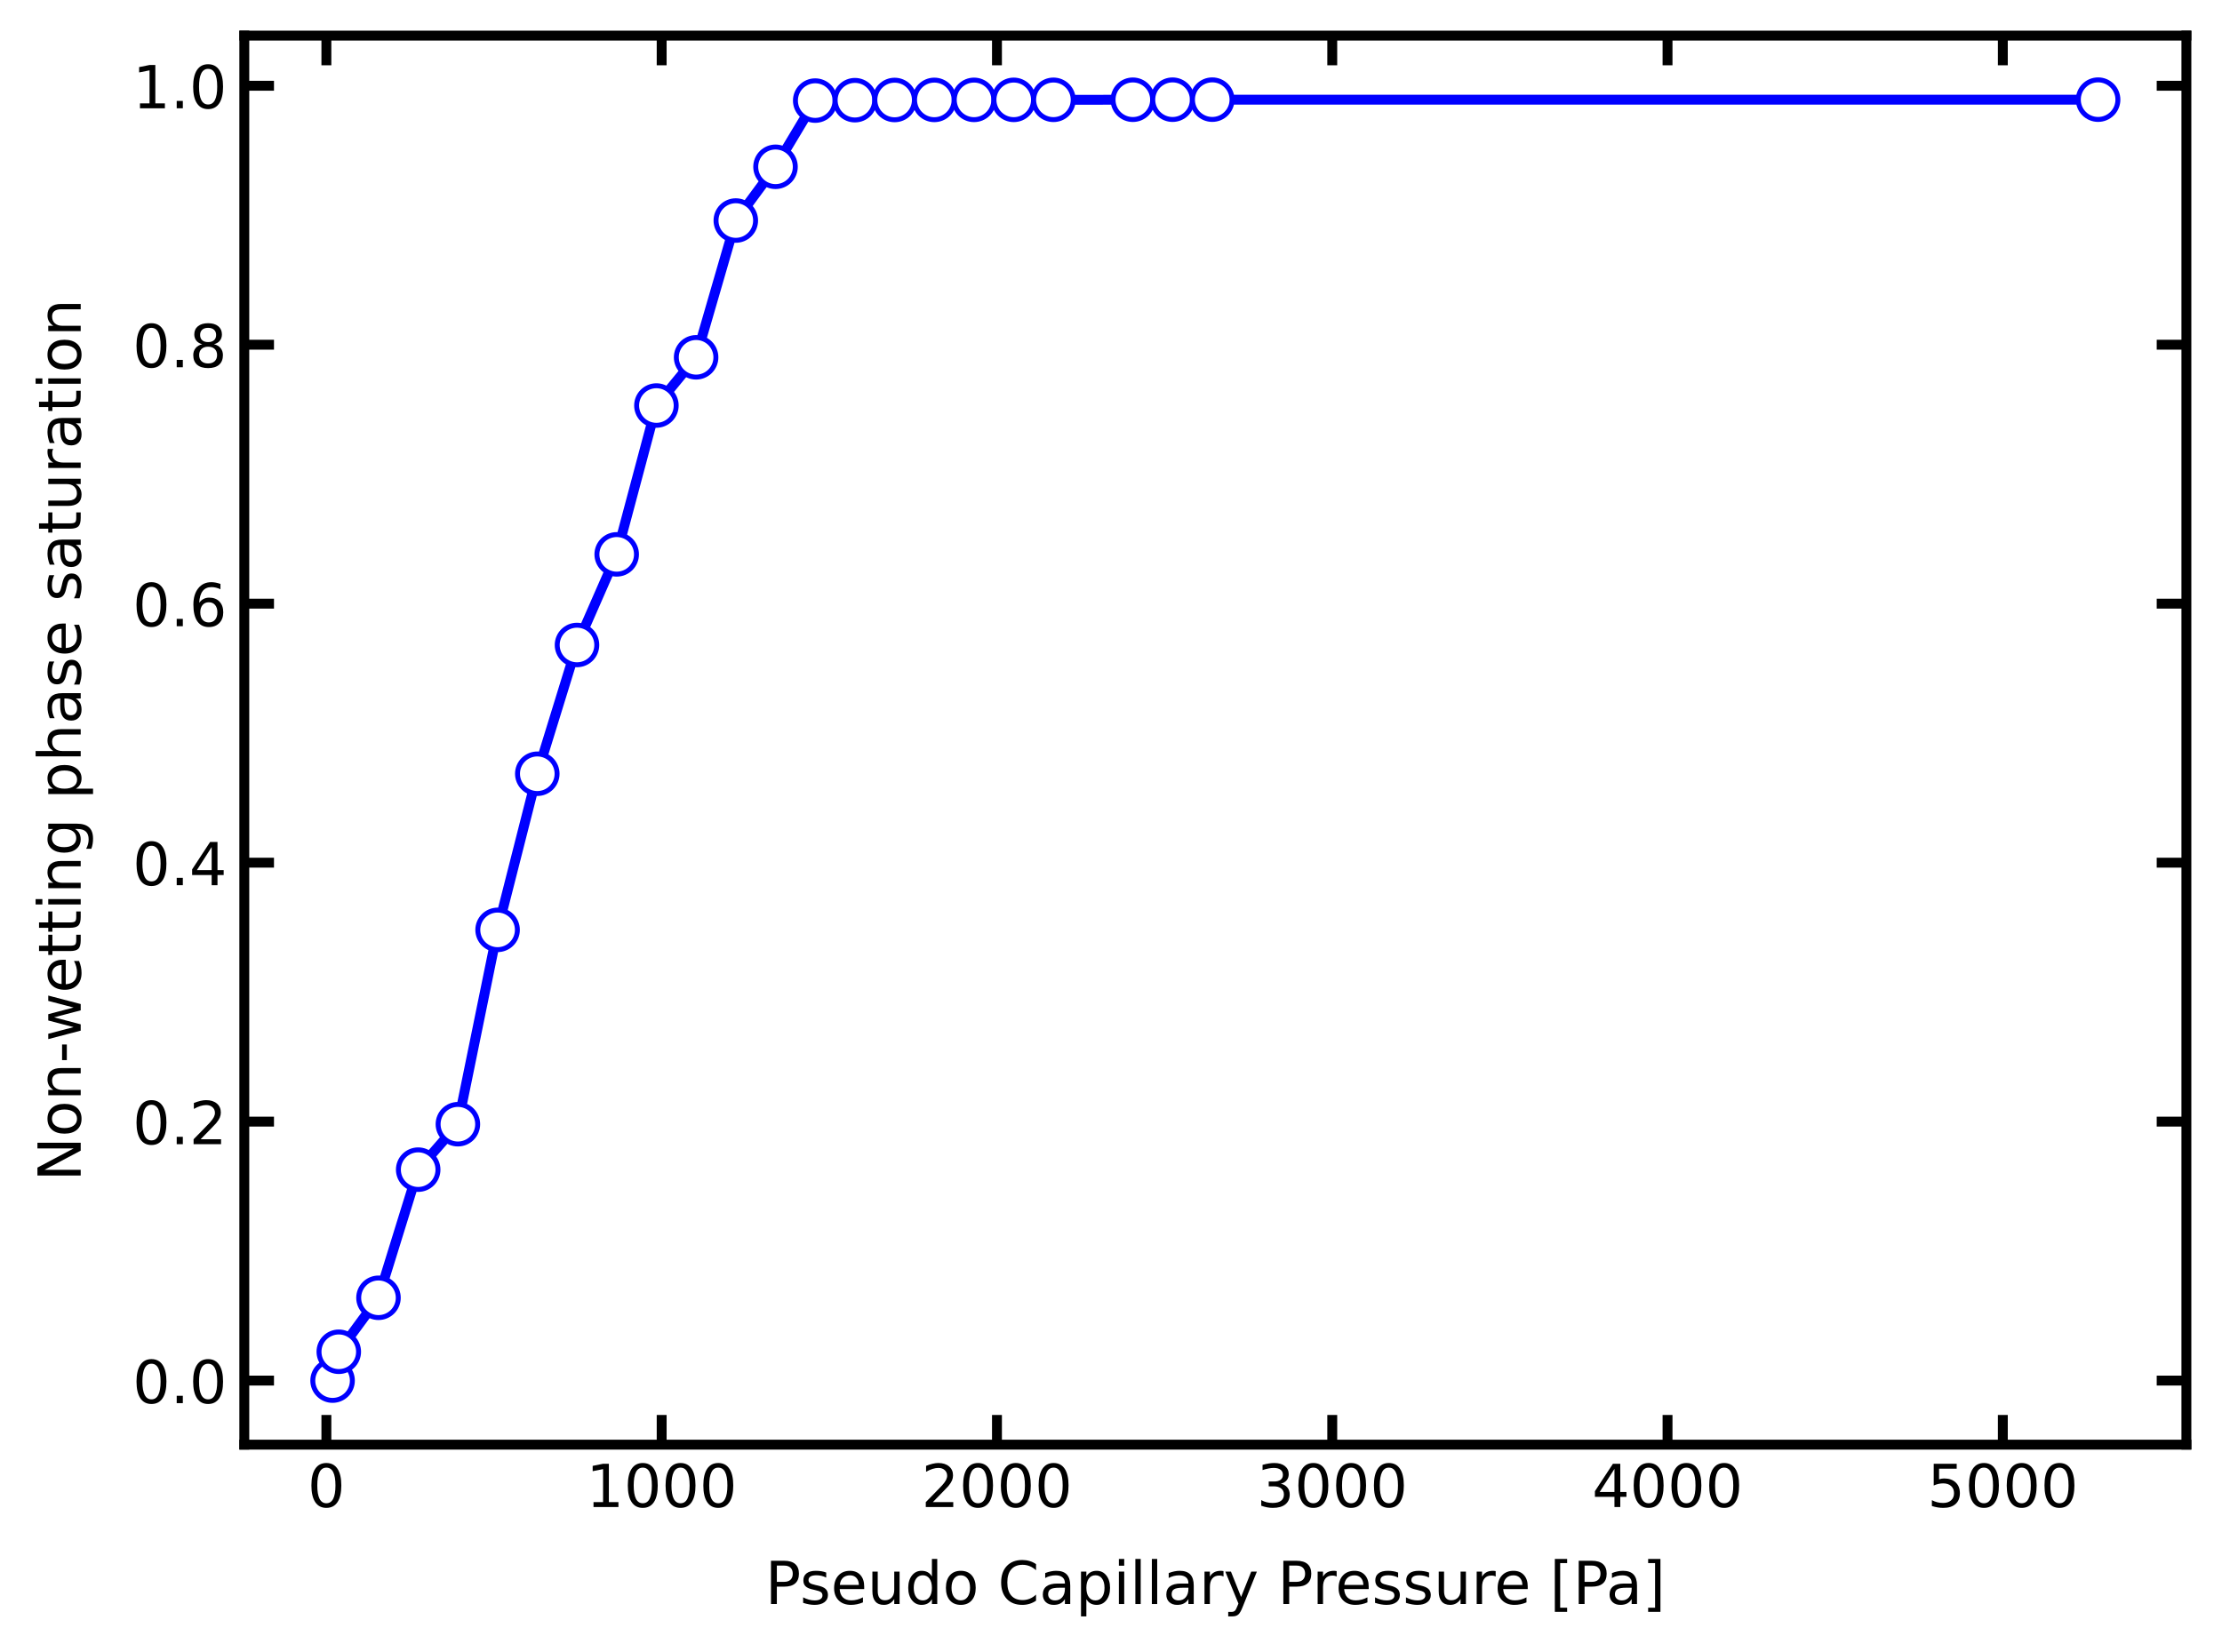
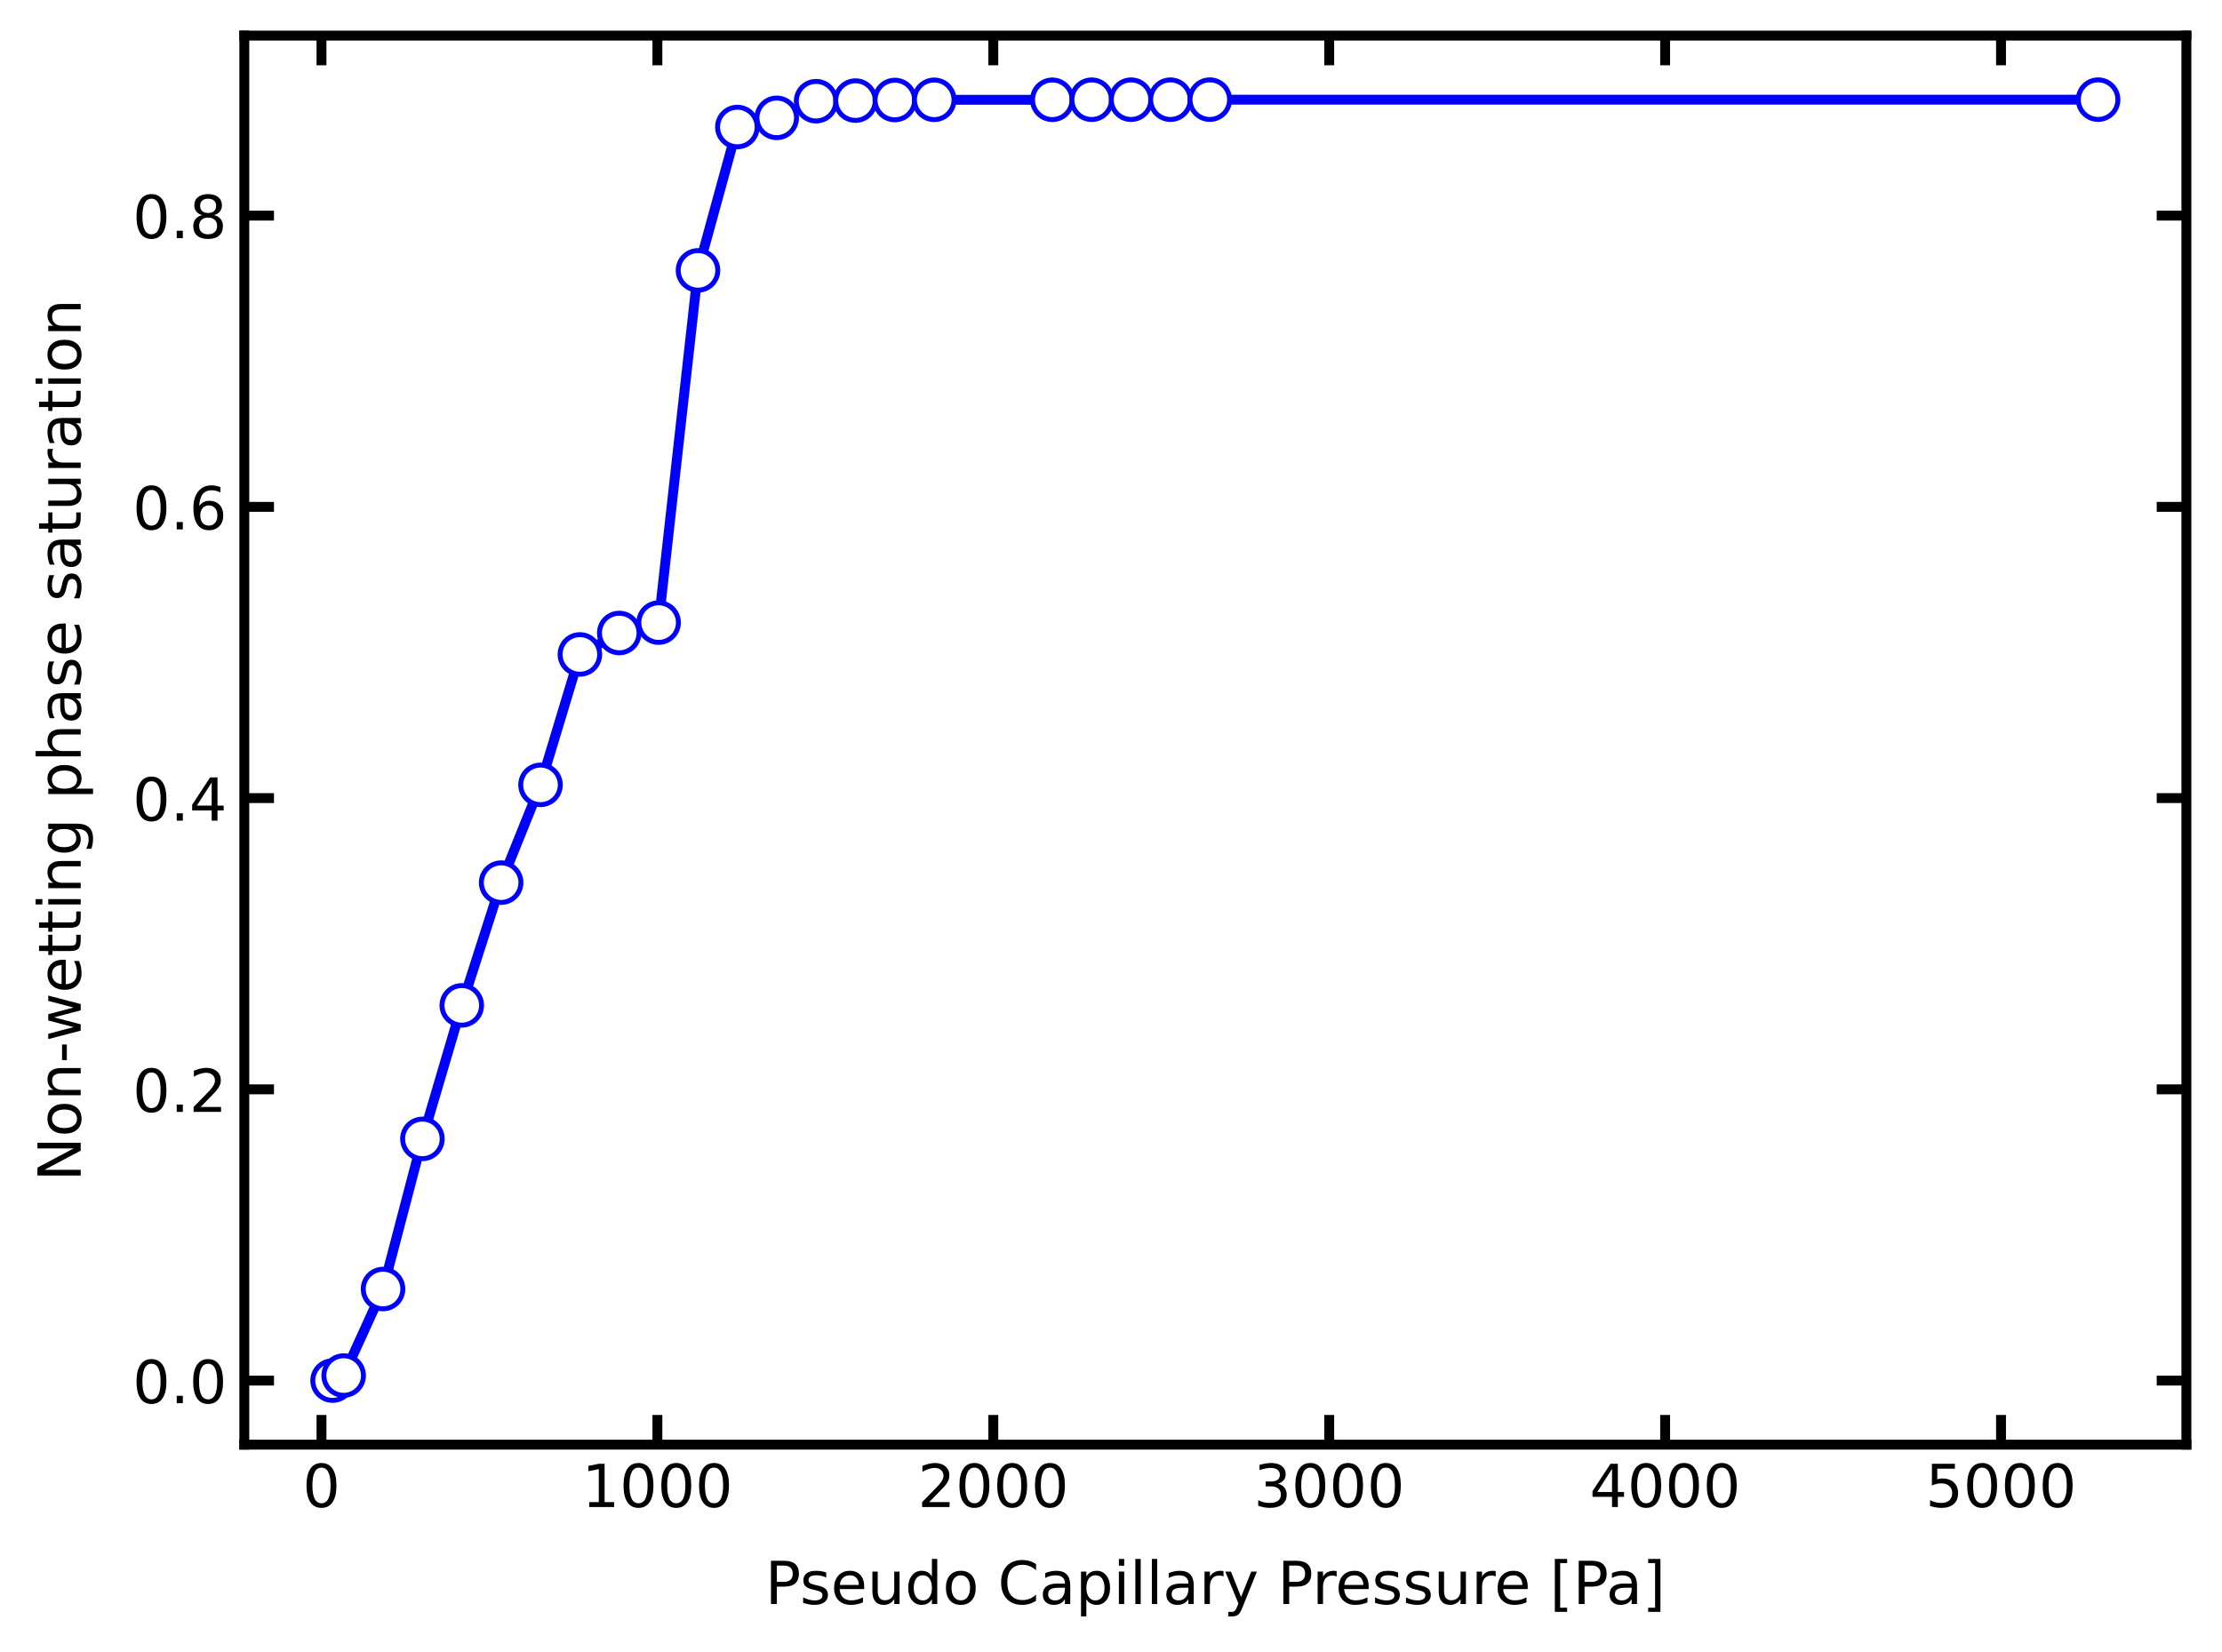
<svg xmlns="http://www.w3.org/2000/svg" xmlns:xlink="http://www.w3.org/1999/xlink" width="449.28pt" height="334.08pt" viewBox="0 0 449.28 334.08" version="1.1">
  <defs>
    <style type="text/css">*{stroke-linejoin: round; stroke-linecap: butt}</style>
  </defs>
  <g id="figure_1">
    <g id="patch_1">
      <path d="M 0 334.08  L 449.28 334.08  L 449.28 0  L 0 0  z " style="fill: #ffffff" />
    </g>
    <g id="axes_1">
      <g id="patch_2">
        <path d="M 49.398 292.152  L 442.08 292.152  L 442.08 7.2  L 49.398 7.2  z " style="fill: #ffffff" />
      </g>
      <g id="matplotlib.axis_1">
        <g id="xtick_1">
          <g id="line2d_1">
            <defs>
-               <path id="m50bcbedaaa" d="M 0 0  L 0 -6  " style="stroke: #000000; stroke-width: 2" />
-             </defs>
-             <g>
-               <use xlink:href="#m50bcbedaaa" x="65.993" y="292.152" style="fill: #ffffff; stroke: #000000; stroke-width: 2" />
+               <path id="me1d8cc06d6" d="M 0 0  L 0 -6  " style="stroke: #000000; stroke-width: 2" />
+             </defs>
+             <g>
+               <use xlink:href="#me1d8cc06d6" x="65.004" y="292.152" style="fill: #ffffff; stroke: #000000; stroke-width: 2" />
            </g>
          </g>
          <g id="line2d_2">
            <defs>
-               <path id="mc975754a8a" d="M 0 0  L 0 6  " style="stroke: #000000; stroke-width: 2" />
-             </defs>
-             <g>
-               <use xlink:href="#mc975754a8a" x="65.993" y="7.2" style="fill: #ffffff; stroke: #000000; stroke-width: 2" />
+               <path id="ma8206bde58" d="M 0 0  L 0 6  " style="stroke: #000000; stroke-width: 2" />
+             </defs>
+             <g>
+               <use xlink:href="#ma8206bde58" x="65.004" y="7.2" style="fill: #ffffff; stroke: #000000; stroke-width: 2" />
            </g>
          </g>
          <g id="text_1">
-             <g transform="translate(62.17534 304.7706)scale(0.12 -0.12)">
+             <g transform="translate(61.18647 304.7706)scale(0.12 -0.12)">
              <defs>
                <path id="DejaVuSans-30" d="M 2034 4250  Q 1547 4250 1301 3770  Q 1056 3291 1056 2328  Q 1056 1369 1301 889  Q 1547 409 2034 409  Q 2525 409 2770 889  Q 3016 1369 3016 2328  Q 3016 3291 2770 3770  Q 2525 4250 2034 4250  z M 2034 4750  Q 2819 4750 3233 4129  Q 3647 3509 3647 2328  Q 3647 1150 3233 529  Q 2819 -91 2034 -91  Q 1250 -91 836 529  Q 422 1150 422 2328  Q 422 3509 836 4129  Q 1250 4750 2034 4750  z " transform="scale(0.015625)" />
              </defs>
              <use xlink:href="#DejaVuSans-30" />
            </g>
          </g>
        </g>
        <g id="xtick_2">
          <g id="line2d_3">
            <g>
-               <use xlink:href="#m50bcbedaaa" x="133.787" y="292.152" style="fill: #ffffff; stroke: #000000; stroke-width: 2" />
+               <use xlink:href="#me1d8cc06d6" x="132.923" y="292.152" style="fill: #ffffff; stroke: #000000; stroke-width: 2" />
            </g>
          </g>
          <g id="line2d_4">
            <g>
-               <use xlink:href="#mc975754a8a" x="133.787" y="7.2" style="fill: #ffffff; stroke: #000000; stroke-width: 2" />
+               <use xlink:href="#ma8206bde58" x="132.923" y="7.2" style="fill: #ffffff; stroke: #000000; stroke-width: 2" />
            </g>
          </g>
          <g id="text_2">
-             <g transform="translate(118.5172 304.7706)scale(0.12 -0.12)">
+             <g transform="translate(117.6532 304.7706)scale(0.12 -0.12)">
              <defs>
                <path id="DejaVuSans-31" d="M 794 531  L 1825 531  L 1825 4091  L 703 3866  L 703 4441  L 1819 4666  L 2450 4666  L 2450 531  L 3481 531  L 3481 0  L 794 0  L 794 531  z " transform="scale(0.015625)" />
              </defs>
              <use xlink:href="#DejaVuSans-31" />
              <use xlink:href="#DejaVuSans-30" x="63.623" />
              <use xlink:href="#DejaVuSans-30" x="127.246" />
              <use xlink:href="#DejaVuSans-30" x="190.869" />
            </g>
          </g>
        </g>
        <g id="xtick_3">
          <g id="line2d_5">
            <g>
-               <use xlink:href="#m50bcbedaaa" x="201.582" y="292.152" style="fill: #ffffff; stroke: #000000; stroke-width: 2" />
+               <use xlink:href="#me1d8cc06d6" x="200.843" y="292.152" style="fill: #ffffff; stroke: #000000; stroke-width: 2" />
            </g>
          </g>
          <g id="line2d_6">
            <g>
-               <use xlink:href="#mc975754a8a" x="201.582" y="7.2" style="fill: #ffffff; stroke: #000000; stroke-width: 2" />
+               <use xlink:href="#ma8206bde58" x="200.843" y="7.2" style="fill: #ffffff; stroke: #000000; stroke-width: 2" />
            </g>
          </g>
          <g id="text_3">
-             <g transform="translate(186.3116 304.7706)scale(0.12 -0.12)">
+             <g transform="translate(185.5725 304.7706)scale(0.12 -0.12)">
              <defs>
                <path id="DejaVuSans-32" d="M 1228 531  L 3431 531  L 3431 0  L 469 0  L 469 531  Q 828 903 1448 1529  Q 2069 2156 2228 2338  Q 2531 2678 2651 2914  Q 2772 3150 2772 3378  Q 2772 3750 2511 3984  Q 2250 4219 1831 4219  Q 1534 4219 1204 4116  Q 875 4013 500 3803  L 500 4441  Q 881 4594 1212 4672  Q 1544 4750 1819 4750  Q 2544 4750 2975 4387  Q 3406 4025 3406 3419  Q 3406 3131 3298 2873  Q 3191 2616 2906 2266  Q 2828 2175 2409 1742  Q 1991 1309 1228 531  z " transform="scale(0.015625)" />
              </defs>
              <use xlink:href="#DejaVuSans-32" />
              <use xlink:href="#DejaVuSans-30" x="63.623" />
              <use xlink:href="#DejaVuSans-30" x="127.246" />
              <use xlink:href="#DejaVuSans-30" x="190.869" />
            </g>
          </g>
        </g>
        <g id="xtick_4">
          <g id="line2d_7">
            <g>
-               <use xlink:href="#m50bcbedaaa" x="269.376" y="292.152" style="fill: #ffffff; stroke: #000000; stroke-width: 2" />
+               <use xlink:href="#me1d8cc06d6" x="268.762" y="292.152" style="fill: #ffffff; stroke: #000000; stroke-width: 2" />
            </g>
          </g>
          <g id="line2d_8">
            <g>
-               <use xlink:href="#mc975754a8a" x="269.376" y="7.2" style="fill: #ffffff; stroke: #000000; stroke-width: 2" />
+               <use xlink:href="#ma8206bde58" x="268.762" y="7.2" style="fill: #ffffff; stroke: #000000; stroke-width: 2" />
            </g>
          </g>
          <g id="text_4">
-             <g transform="translate(254.1059 304.7706)scale(0.12 -0.12)">
+             <g transform="translate(253.4918 304.7706)scale(0.12 -0.12)">
              <defs>
                <path id="DejaVuSans-33" d="M 2597 2516  Q 3050 2419 3304 2112  Q 3559 1806 3559 1356  Q 3559 666 3084 287  Q 2609 -91 1734 -91  Q 1441 -91 1130 -33  Q 819 25 488 141  L 488 750  Q 750 597 1062 519  Q 1375 441 1716 441  Q 2309 441 2620 675  Q 2931 909 2931 1356  Q 2931 1769 2642 2001  Q 2353 2234 1838 2234  L 1294 2234  L 1294 2753  L 1863 2753  Q 2328 2753 2575 2939  Q 2822 3125 2822 3475  Q 2822 3834 2567 4026  Q 2313 4219 1838 4219  Q 1578 4219 1281 4162  Q 984 4106 628 3988  L 628 4550  Q 988 4650 1302 4700  Q 1616 4750 1894 4750  Q 2613 4750 3031 4423  Q 3450 4097 3450 3541  Q 3450 3153 3228 2886  Q 3006 2619 2597 2516  z " transform="scale(0.015625)" />
              </defs>
              <use xlink:href="#DejaVuSans-33" />
              <use xlink:href="#DejaVuSans-30" x="63.623" />
              <use xlink:href="#DejaVuSans-30" x="127.246" />
              <use xlink:href="#DejaVuSans-30" x="190.869" />
            </g>
          </g>
        </g>
        <g id="xtick_5">
          <g id="line2d_9">
            <g>
-               <use xlink:href="#m50bcbedaaa" x="337.17" y="292.152" style="fill: #ffffff; stroke: #000000; stroke-width: 2" />
+               <use xlink:href="#me1d8cc06d6" x="336.681" y="292.152" style="fill: #ffffff; stroke: #000000; stroke-width: 2" />
            </g>
          </g>
          <g id="line2d_10">
            <g>
-               <use xlink:href="#mc975754a8a" x="337.17" y="7.2" style="fill: #ffffff; stroke: #000000; stroke-width: 2" />
+               <use xlink:href="#ma8206bde58" x="336.681" y="7.2" style="fill: #ffffff; stroke: #000000; stroke-width: 2" />
            </g>
          </g>
          <g id="text_5">
-             <g transform="translate(321.9003 304.7706)scale(0.12 -0.12)">
+             <g transform="translate(321.411 304.7706)scale(0.12 -0.12)">
              <defs>
                <path id="DejaVuSans-34" d="M 2419 4116  L 825 1625  L 2419 1625  L 2419 4116  z M 2253 4666  L 3047 4666  L 3047 1625  L 3713 1625  L 3713 1100  L 3047 1100  L 3047 0  L 2419 0  L 2419 1100  L 313 1100  L 313 1709  L 2253 4666  z " transform="scale(0.015625)" />
              </defs>
              <use xlink:href="#DejaVuSans-34" />
              <use xlink:href="#DejaVuSans-30" x="63.623" />
              <use xlink:href="#DejaVuSans-30" x="127.246" />
              <use xlink:href="#DejaVuSans-30" x="190.869" />
            </g>
          </g>
        </g>
        <g id="xtick_6">
          <g id="line2d_11">
            <g>
-               <use xlink:href="#m50bcbedaaa" x="404.965" y="292.152" style="fill: #ffffff; stroke: #000000; stroke-width: 2" />
+               <use xlink:href="#me1d8cc06d6" x="404.6" y="292.152" style="fill: #ffffff; stroke: #000000; stroke-width: 2" />
            </g>
          </g>
          <g id="line2d_12">
            <g>
-               <use xlink:href="#mc975754a8a" x="404.965" y="7.2" style="fill: #ffffff; stroke: #000000; stroke-width: 2" />
+               <use xlink:href="#ma8206bde58" x="404.6" y="7.2" style="fill: #ffffff; stroke: #000000; stroke-width: 2" />
            </g>
          </g>
          <g id="text_6">
-             <g transform="translate(389.6947 304.7706)scale(0.12 -0.12)">
+             <g transform="translate(389.3303 304.7706)scale(0.12 -0.12)">
              <defs>
                <path id="DejaVuSans-35" d="M 691 4666  L 3169 4666  L 3169 4134  L 1269 4134  L 1269 2991  Q 1406 3038 1543 3061  Q 1681 3084 1819 3084  Q 2600 3084 3056 2656  Q 3513 2228 3513 1497  Q 3513 744 3044 326  Q 2575 -91 1722 -91  Q 1428 -91 1123 -41  Q 819 9 494 109  L 494 744  Q 775 591 1075 516  Q 1375 441 1709 441  Q 2250 441 2565 725  Q 2881 1009 2881 1497  Q 2881 1984 2565 2268  Q 2250 2553 1709 2553  Q 1456 2553 1204 2497  Q 953 2441 691 2322  L 691 4666  z " transform="scale(0.015625)" />
              </defs>
              <use xlink:href="#DejaVuSans-35" />
              <use xlink:href="#DejaVuSans-30" x="63.623" />
              <use xlink:href="#DejaVuSans-30" x="127.246" />
              <use xlink:href="#DejaVuSans-30" x="190.869" />
            </g>
          </g>
        </g>
        <g id="text_7">
          <g transform="translate(154.7141 324.3844)scale(0.12 -0.12)">
            <defs>
              <path id="DejaVuSans-50" d="M 1259 4147  L 1259 2394  L 2053 2394  Q 2494 2394 2734 2622  Q 2975 2850 2975 3272  Q 2975 3691 2734 3919  Q 2494 4147 2053 4147  L 1259 4147  z M 628 4666  L 2053 4666  Q 2838 4666 3239 4311  Q 3641 3956 3641 3272  Q 3641 2581 3239 2228  Q 2838 1875 2053 1875  L 1259 1875  L 1259 0  L 628 0  L 628 4666  z " transform="scale(0.015625)" />
              <path id="DejaVuSans-73" d="M 2834 3397  L 2834 2853  Q 2591 2978 2328 3040  Q 2066 3103 1784 3103  Q 1356 3103 1142 2972  Q 928 2841 928 2578  Q 928 2378 1081 2264  Q 1234 2150 1697 2047  L 1894 2003  Q 2506 1872 2764 1633  Q 3022 1394 3022 966  Q 3022 478 2636 193  Q 2250 -91 1575 -91  Q 1294 -91 989 -36  Q 684 19 347 128  L 347 722  Q 666 556 975 473  Q 1284 391 1588 391  Q 1994 391 2212 530  Q 2431 669 2431 922  Q 2431 1156 2273 1281  Q 2116 1406 1581 1522  L 1381 1569  Q 847 1681 609 1914  Q 372 2147 372 2553  Q 372 3047 722 3315  Q 1072 3584 1716 3584  Q 2034 3584 2315 3537  Q 2597 3491 2834 3397  z " transform="scale(0.015625)" />
              <path id="DejaVuSans-65" d="M 3597 1894  L 3597 1613  L 953 1613  Q 991 1019 1311 708  Q 1631 397 2203 397  Q 2534 397 2845 478  Q 3156 559 3463 722  L 3463 178  Q 3153 47 2828 -22  Q 2503 -91 2169 -91  Q 1331 -91 842 396  Q 353 884 353 1716  Q 353 2575 817 3079  Q 1281 3584 2069 3584  Q 2775 3584 3186 3129  Q 3597 2675 3597 1894  z M 3022 2063  Q 3016 2534 2758 2815  Q 2500 3097 2075 3097  Q 1594 3097 1305 2825  Q 1016 2553 972 2059  L 3022 2063  z " transform="scale(0.015625)" />
              <path id="DejaVuSans-75" d="M 544 1381  L 544 3500  L 1119 3500  L 1119 1403  Q 1119 906 1312 657  Q 1506 409 1894 409  Q 2359 409 2629 706  Q 2900 1003 2900 1516  L 2900 3500  L 3475 3500  L 3475 0  L 2900 0  L 2900 538  Q 2691 219 2414 64  Q 2138 -91 1772 -91  Q 1169 -91 856 284  Q 544 659 544 1381  z M 1991 3584  L 1991 3584  z " transform="scale(0.015625)" />
              <path id="DejaVuSans-64" d="M 2906 2969  L 2906 4863  L 3481 4863  L 3481 0  L 2906 0  L 2906 525  Q 2725 213 2448 61  Q 2172 -91 1784 -91  Q 1150 -91 751 415  Q 353 922 353 1747  Q 353 2572 751 3078  Q 1150 3584 1784 3584  Q 2172 3584 2448 3432  Q 2725 3281 2906 2969  z M 947 1747  Q 947 1113 1208 752  Q 1469 391 1925 391  Q 2381 391 2643 752  Q 2906 1113 2906 1747  Q 2906 2381 2643 2742  Q 2381 3103 1925 3103  Q 1469 3103 1208 2742  Q 947 2381 947 1747  z " transform="scale(0.015625)" />
              <path id="DejaVuSans-6f" d="M 1959 3097  Q 1497 3097 1228 2736  Q 959 2375 959 1747  Q 959 1119 1226 758  Q 1494 397 1959 397  Q 2419 397 2687 759  Q 2956 1122 2956 1747  Q 2956 2369 2687 2733  Q 2419 3097 1959 3097  z M 1959 3584  Q 2709 3584 3137 3096  Q 3566 2609 3566 1747  Q 3566 888 3137 398  Q 2709 -91 1959 -91  Q 1206 -91 779 398  Q 353 888 353 1747  Q 353 2609 779 3096  Q 1206 3584 1959 3584  z " transform="scale(0.015625)" />
              <path id="DejaVuSans-20" transform="scale(0.015625)" />
              <path id="DejaVuSans-43" d="M 4122 4306  L 4122 3641  Q 3803 3938 3442 4084  Q 3081 4231 2675 4231  Q 1875 4231 1450 3742  Q 1025 3253 1025 2328  Q 1025 1406 1450 917  Q 1875 428 2675 428  Q 3081 428 3442 575  Q 3803 722 4122 1019  L 4122 359  Q 3791 134 3420 21  Q 3050 -91 2638 -91  Q 1578 -91 968 557  Q 359 1206 359 2328  Q 359 3453 968 4101  Q 1578 4750 2638 4750  Q 3056 4750 3426 4639  Q 3797 4528 4122 4306  z " transform="scale(0.015625)" />
              <path id="DejaVuSans-61" d="M 2194 1759  Q 1497 1759 1228 1600  Q 959 1441 959 1056  Q 959 750 1161 570  Q 1363 391 1709 391  Q 2188 391 2477 730  Q 2766 1069 2766 1631  L 2766 1759  L 2194 1759  z M 3341 1997  L 3341 0  L 2766 0  L 2766 531  Q 2569 213 2275 61  Q 1981 -91 1556 -91  Q 1019 -91 701 211  Q 384 513 384 1019  Q 384 1609 779 1909  Q 1175 2209 1959 2209  L 2766 2209  L 2766 2266  Q 2766 2663 2505 2880  Q 2244 3097 1772 3097  Q 1472 3097 1187 3025  Q 903 2953 641 2809  L 641 3341  Q 956 3463 1253 3523  Q 1550 3584 1831 3584  Q 2591 3584 2966 3190  Q 3341 2797 3341 1997  z " transform="scale(0.015625)" />
              <path id="DejaVuSans-70" d="M 1159 525  L 1159 -1331  L 581 -1331  L 581 3500  L 1159 3500  L 1159 2969  Q 1341 3281 1617 3432  Q 1894 3584 2278 3584  Q 2916 3584 3314 3078  Q 3713 2572 3713 1747  Q 3713 922 3314 415  Q 2916 -91 2278 -91  Q 1894 -91 1617 61  Q 1341 213 1159 525  z M 3116 1747  Q 3116 2381 2855 2742  Q 2594 3103 2138 3103  Q 1681 3103 1420 2742  Q 1159 2381 1159 1747  Q 1159 1113 1420 752  Q 1681 391 2138 391  Q 2594 391 2855 752  Q 3116 1113 3116 1747  z " transform="scale(0.015625)" />
              <path id="DejaVuSans-69" d="M 603 3500  L 1178 3500  L 1178 0  L 603 0  L 603 3500  z M 603 4863  L 1178 4863  L 1178 4134  L 603 4134  L 603 4863  z " transform="scale(0.015625)" />
              <path id="DejaVuSans-6c" d="M 603 4863  L 1178 4863  L 1178 0  L 603 0  L 603 4863  z " transform="scale(0.015625)" />
              <path id="DejaVuSans-72" d="M 2631 2963  Q 2534 3019 2420 3045  Q 2306 3072 2169 3072  Q 1681 3072 1420 2755  Q 1159 2438 1159 1844  L 1159 0  L 581 0  L 581 3500  L 1159 3500  L 1159 2956  Q 1341 3275 1631 3429  Q 1922 3584 2338 3584  Q 2397 3584 2469 3576  Q 2541 3569 2628 3553  L 2631 2963  z " transform="scale(0.015625)" />
              <path id="DejaVuSans-79" d="M 2059 -325  Q 1816 -950 1584 -1140  Q 1353 -1331 966 -1331  L 506 -1331  L 506 -850  L 844 -850  Q 1081 -850 1212 -737  Q 1344 -625 1503 -206  L 1606 56  L 191 3500  L 800 3500  L 1894 763  L 2988 3500  L 3597 3500  L 2059 -325  z " transform="scale(0.015625)" />
              <path id="DejaVuSans-5b" d="M 550 4863  L 1875 4863  L 1875 4416  L 1125 4416  L 1125 -397  L 1875 -397  L 1875 -844  L 550 -844  L 550 4863  z " transform="scale(0.015625)" />
              <path id="DejaVuSans-5d" d="M 1947 4863  L 1947 -844  L 622 -844  L 622 -397  L 1369 -397  L 1369 4416  L 622 4416  L 622 4863  L 1947 4863  z " transform="scale(0.015625)" />
            </defs>
            <use xlink:href="#DejaVuSans-50" />
            <use xlink:href="#DejaVuSans-73" x="58.553" />
            <use xlink:href="#DejaVuSans-65" x="110.652" />
            <use xlink:href="#DejaVuSans-75" x="172.176" />
            <use xlink:href="#DejaVuSans-64" x="235.555" />
            <use xlink:href="#DejaVuSans-6f" x="299.031" />
            <use xlink:href="#DejaVuSans-20" x="360.213" />
            <use xlink:href="#DejaVuSans-43" x="392" />
            <use xlink:href="#DejaVuSans-61" x="461.824" />
            <use xlink:href="#DejaVuSans-70" x="523.104" />
            <use xlink:href="#DejaVuSans-69" x="586.58" />
            <use xlink:href="#DejaVuSans-6c" x="614.363" />
            <use xlink:href="#DejaVuSans-6c" x="642.146" />
            <use xlink:href="#DejaVuSans-61" x="669.93" />
            <use xlink:href="#DejaVuSans-72" x="731.209" />
            <use xlink:href="#DejaVuSans-79" x="772.322" />
            <use xlink:href="#DejaVuSans-20" x="831.502" />
            <use xlink:href="#DejaVuSans-50" x="863.289" />
            <use xlink:href="#DejaVuSans-72" x="921.842" />
            <use xlink:href="#DejaVuSans-65" x="960.705" />
            <use xlink:href="#DejaVuSans-73" x="1022.229" />
            <use xlink:href="#DejaVuSans-73" x="1074.328" />
            <use xlink:href="#DejaVuSans-75" x="1126.428" />
            <use xlink:href="#DejaVuSans-72" x="1189.807" />
            <use xlink:href="#DejaVuSans-65" x="1228.67" />
            <use xlink:href="#DejaVuSans-20" x="1290.193" />
            <use xlink:href="#DejaVuSans-5b" x="1321.98" />
            <use xlink:href="#DejaVuSans-50" x="1360.994" />
            <use xlink:href="#DejaVuSans-61" x="1416.797" />
            <use xlink:href="#DejaVuSans-5d" x="1478.076" />
          </g>
        </g>
      </g>
      <g id="matplotlib.axis_2">
        <g id="ytick_1">
          <g id="line2d_13">
            <defs>
-               <path id="m4a8d2008be" d="M 0 0  L 6 0  " style="stroke: #000000; stroke-width: 2" />
-             </defs>
-             <g>
-               <use xlink:href="#m4a8d2008be" x="49.398" y="279.2" style="fill: #ffffff; stroke: #000000; stroke-width: 2" />
+               <path id="m5ccfb28467" d="M 0 0  L 6 0  " style="stroke: #000000; stroke-width: 2" />
+             </defs>
+             <g>
+               <use xlink:href="#m5ccfb28467" x="49.398" y="279.2" style="fill: #ffffff; stroke: #000000; stroke-width: 2" />
            </g>
          </g>
          <g id="line2d_14">
            <defs>
-               <path id="mfbbed5db83" d="M 0 0  L -6 0  " style="stroke: #000000; stroke-width: 2" />
-             </defs>
-             <g>
-               <use xlink:href="#mfbbed5db83" x="442.08" y="279.2" style="fill: #ffffff; stroke: #000000; stroke-width: 2" />
+               <path id="md7a8dc1944" d="M 0 0  L -6 0  " style="stroke: #000000; stroke-width: 2" />
+             </defs>
+             <g>
+               <use xlink:href="#md7a8dc1944" x="442.08" y="279.2" style="fill: #ffffff; stroke: #000000; stroke-width: 2" />
            </g>
          </g>
          <g id="text_8">
            <g transform="translate(26.81375 283.7592)scale(0.12 -0.12)">
              <defs>
                <path id="DejaVuSans-2e" d="M 684 794  L 1344 794  L 1344 0  L 684 0  L 684 794  z " transform="scale(0.015625)" />
              </defs>
              <use xlink:href="#DejaVuSans-30" />
              <use xlink:href="#DejaVuSans-2e" x="63.623" />
              <use xlink:href="#DejaVuSans-30" x="95.41" />
            </g>
          </g>
        </g>
        <g id="ytick_2">
          <g id="line2d_15">
            <g>
-               <use xlink:href="#m4a8d2008be" x="49.398" y="226.828" style="fill: #ffffff; stroke: #000000; stroke-width: 2" />
+               <use xlink:href="#m5ccfb28467" x="49.398" y="220.3" style="fill: #ffffff; stroke: #000000; stroke-width: 2" />
            </g>
          </g>
          <g id="line2d_16">
            <g>
-               <use xlink:href="#mfbbed5db83" x="442.08" y="226.828" style="fill: #ffffff; stroke: #000000; stroke-width: 2" />
+               <use xlink:href="#md7a8dc1944" x="442.08" y="220.3" style="fill: #ffffff; stroke: #000000; stroke-width: 2" />
            </g>
          </g>
          <g id="text_9">
-             <g transform="translate(26.81375 231.3867)scale(0.12 -0.12)">
+             <g transform="translate(26.81375 224.8588)scale(0.12 -0.12)">
              <use xlink:href="#DejaVuSans-30" />
              <use xlink:href="#DejaVuSans-2e" x="63.623" />
              <use xlink:href="#DejaVuSans-32" x="95.41" />
            </g>
          </g>
        </g>
        <g id="ytick_3">
          <g id="line2d_17">
            <g>
-               <use xlink:href="#m4a8d2008be" x="49.398" y="174.455" style="fill: #ffffff; stroke: #000000; stroke-width: 2" />
+               <use xlink:href="#m5ccfb28467" x="49.398" y="161.399" style="fill: #ffffff; stroke: #000000; stroke-width: 2" />
            </g>
          </g>
          <g id="line2d_18">
            <g>
-               <use xlink:href="#mfbbed5db83" x="442.08" y="174.455" style="fill: #ffffff; stroke: #000000; stroke-width: 2" />
+               <use xlink:href="#md7a8dc1944" x="442.08" y="161.399" style="fill: #ffffff; stroke: #000000; stroke-width: 2" />
            </g>
          </g>
          <g id="text_10">
-             <g transform="translate(26.81375 179.0142)scale(0.12 -0.12)">
+             <g transform="translate(26.81375 165.9584)scale(0.12 -0.12)">
              <use xlink:href="#DejaVuSans-30" />
              <use xlink:href="#DejaVuSans-2e" x="63.623" />
              <use xlink:href="#DejaVuSans-34" x="95.41" />
            </g>
          </g>
        </g>
        <g id="ytick_4">
          <g id="line2d_19">
            <g>
-               <use xlink:href="#m4a8d2008be" x="49.398" y="122.083" style="fill: #ffffff; stroke: #000000; stroke-width: 2" />
+               <use xlink:href="#m5ccfb28467" x="49.398" y="102.499" style="fill: #ffffff; stroke: #000000; stroke-width: 2" />
            </g>
          </g>
          <g id="line2d_20">
            <g>
-               <use xlink:href="#mfbbed5db83" x="442.08" y="122.083" style="fill: #ffffff; stroke: #000000; stroke-width: 2" />
+               <use xlink:href="#md7a8dc1944" x="442.08" y="102.499" style="fill: #ffffff; stroke: #000000; stroke-width: 2" />
            </g>
          </g>
          <g id="text_11">
-             <g transform="translate(26.81375 126.6417)scale(0.12 -0.12)">
+             <g transform="translate(26.81375 107.058)scale(0.12 -0.12)">
              <defs>
                <path id="DejaVuSans-36" d="M 2113 2584  Q 1688 2584 1439 2293  Q 1191 2003 1191 1497  Q 1191 994 1439 701  Q 1688 409 2113 409  Q 2538 409 2786 701  Q 3034 994 3034 1497  Q 3034 2003 2786 2293  Q 2538 2584 2113 2584  z M 3366 4563  L 3366 3988  Q 3128 4100 2886 4159  Q 2644 4219 2406 4219  Q 1781 4219 1451 3797  Q 1122 3375 1075 2522  Q 1259 2794 1537 2939  Q 1816 3084 2150 3084  Q 2853 3084 3261 2657  Q 3669 2231 3669 1497  Q 3669 778 3244 343  Q 2819 -91 2113 -91  Q 1303 -91 875 529  Q 447 1150 447 2328  Q 447 3434 972 4092  Q 1497 4750 2381 4750  Q 2619 4750 2861 4703  Q 3103 4656 3366 4563  z " transform="scale(0.015625)" />
              </defs>
              <use xlink:href="#DejaVuSans-30" />
              <use xlink:href="#DejaVuSans-2e" x="63.623" />
              <use xlink:href="#DejaVuSans-36" x="95.41" />
            </g>
          </g>
        </g>
        <g id="ytick_5">
          <g id="line2d_21">
            <g>
-               <use xlink:href="#m4a8d2008be" x="49.398" y="69.71" style="fill: #ffffff; stroke: #000000; stroke-width: 2" />
+               <use xlink:href="#m5ccfb28467" x="49.398" y="43.599" style="fill: #ffffff; stroke: #000000; stroke-width: 2" />
            </g>
          </g>
          <g id="line2d_22">
            <g>
-               <use xlink:href="#mfbbed5db83" x="442.08" y="69.71" style="fill: #ffffff; stroke: #000000; stroke-width: 2" />
+               <use xlink:href="#md7a8dc1944" x="442.08" y="43.599" style="fill: #ffffff; stroke: #000000; stroke-width: 2" />
            </g>
          </g>
          <g id="text_12">
-             <g transform="translate(26.81375 74.26926)scale(0.12 -0.12)">
+             <g transform="translate(26.81375 48.15766)scale(0.12 -0.12)">
              <defs>
                <path id="DejaVuSans-38" d="M 2034 2216  Q 1584 2216 1326 1975  Q 1069 1734 1069 1313  Q 1069 891 1326 650  Q 1584 409 2034 409  Q 2484 409 2743 651  Q 3003 894 3003 1313  Q 3003 1734 2745 1975  Q 2488 2216 2034 2216  z M 1403 2484  Q 997 2584 770 2862  Q 544 3141 544 3541  Q 544 4100 942 4425  Q 1341 4750 2034 4750  Q 2731 4750 3128 4425  Q 3525 4100 3525 3541  Q 3525 3141 3298 2862  Q 3072 2584 2669 2484  Q 3125 2378 3379 2068  Q 3634 1759 3634 1313  Q 3634 634 3220 271  Q 2806 -91 2034 -91  Q 1263 -91 848 271  Q 434 634 434 1313  Q 434 1759 690 2068  Q 947 2378 1403 2484  z M 1172 3481  Q 1172 3119 1398 2916  Q 1625 2713 2034 2713  Q 2441 2713 2670 2916  Q 2900 3119 2900 3481  Q 2900 3844 2670 4047  Q 2441 4250 2034 4250  Q 1625 4250 1398 4047  Q 1172 3844 1172 3481  z " transform="scale(0.015625)" />
              </defs>
              <use xlink:href="#DejaVuSans-30" />
              <use xlink:href="#DejaVuSans-2e" x="63.623" />
              <use xlink:href="#DejaVuSans-38" x="95.41" />
            </g>
          </g>
        </g>
-         <g id="ytick_6">
-           <g id="line2d_23">
-             <g>
-               <use xlink:href="#m4a8d2008be" x="49.398" y="17.338" style="fill: #ffffff; stroke: #000000; stroke-width: 2" />
-             </g>
-           </g>
-           <g id="line2d_24">
-             <g>
-               <use xlink:href="#mfbbed5db83" x="442.08" y="17.338" style="fill: #ffffff; stroke: #000000; stroke-width: 2" />
-             </g>
-           </g>
-           <g id="text_13">
-             <g transform="translate(26.81375 21.89678)scale(0.12 -0.12)">
-               <use xlink:href="#DejaVuSans-31" />
-               <use xlink:href="#DejaVuSans-2e" x="63.623" />
-               <use xlink:href="#DejaVuSans-30" x="95.41" />
-             </g>
-           </g>
-         </g>
-         <g id="text_14">
+         <g id="text_13">
          <g transform="translate(16.31812 238.8981)rotate(-90)scale(0.12 -0.12)">
            <defs>
              <path id="DejaVuSans-4e" d="M 628 4666  L 1478 4666  L 3547 763  L 3547 4666  L 4159 4666  L 4159 0  L 3309 0  L 1241 3903  L 1241 0  L 628 0  L 628 4666  z " transform="scale(0.015625)" />
              <path id="DejaVuSans-6e" d="M 3513 2113  L 3513 0  L 2938 0  L 2938 2094  Q 2938 2591 2744 2837  Q 2550 3084 2163 3084  Q 1697 3084 1428 2787  Q 1159 2491 1159 1978  L 1159 0  L 581 0  L 581 3500  L 1159 3500  L 1159 2956  Q 1366 3272 1645 3428  Q 1925 3584 2291 3584  Q 2894 3584 3203 3211  Q 3513 2838 3513 2113  z " transform="scale(0.015625)" />
              <path id="DejaVuSans-2d" d="M 313 2009  L 1997 2009  L 1997 1497  L 313 1497  L 313 2009  z " transform="scale(0.015625)" />
              <path id="DejaVuSans-77" d="M 269 3500  L 844 3500  L 1563 769  L 2278 3500  L 2956 3500  L 3675 769  L 4391 3500  L 4966 3500  L 4050 0  L 3372 0  L 2619 2869  L 1863 0  L 1184 0  L 269 3500  z " transform="scale(0.015625)" />
              <path id="DejaVuSans-74" d="M 1172 4494  L 1172 3500  L 2356 3500  L 2356 3053  L 1172 3053  L 1172 1153  Q 1172 725 1289 603  Q 1406 481 1766 481  L 2356 481  L 2356 0  L 1766 0  Q 1100 0 847 248  Q 594 497 594 1153  L 594 3053  L 172 3053  L 172 3500  L 594 3500  L 594 4494  L 1172 4494  z " transform="scale(0.015625)" />
              <path id="DejaVuSans-67" d="M 2906 1791  Q 2906 2416 2648 2759  Q 2391 3103 1925 3103  Q 1463 3103 1205 2759  Q 947 2416 947 1791  Q 947 1169 1205 825  Q 1463 481 1925 481  Q 2391 481 2648 825  Q 2906 1169 2906 1791  z M 3481 434  Q 3481 -459 3084 -895  Q 2688 -1331 1869 -1331  Q 1566 -1331 1297 -1286  Q 1028 -1241 775 -1147  L 775 -588  Q 1028 -725 1275 -790  Q 1522 -856 1778 -856  Q 2344 -856 2625 -561  Q 2906 -266 2906 331  L 2906 616  Q 2728 306 2450 153  Q 2172 0 1784 0  Q 1141 0 747 490  Q 353 981 353 1791  Q 353 2603 747 3093  Q 1141 3584 1784 3584  Q 2172 3584 2450 3431  Q 2728 3278 2906 2969  L 2906 3500  L 3481 3500  L 3481 434  z " transform="scale(0.015625)" />
              <path id="DejaVuSans-68" d="M 3513 2113  L 3513 0  L 2938 0  L 2938 2094  Q 2938 2591 2744 2837  Q 2550 3084 2163 3084  Q 1697 3084 1428 2787  Q 1159 2491 1159 1978  L 1159 0  L 581 0  L 581 4863  L 1159 4863  L 1159 2956  Q 1366 3272 1645 3428  Q 1925 3584 2291 3584  Q 2894 3584 3203 3211  Q 3513 2838 3513 2113  z " transform="scale(0.015625)" />
            </defs>
            <use xlink:href="#DejaVuSans-4e" />
            <use xlink:href="#DejaVuSans-6f" x="74.805" />
            <use xlink:href="#DejaVuSans-6e" x="135.986" />
            <use xlink:href="#DejaVuSans-2d" x="199.365" />
            <use xlink:href="#DejaVuSans-77" x="235.449" />
            <use xlink:href="#DejaVuSans-65" x="317.236" />
            <use xlink:href="#DejaVuSans-74" x="378.76" />
            <use xlink:href="#DejaVuSans-74" x="417.969" />
            <use xlink:href="#DejaVuSans-69" x="457.178" />
            <use xlink:href="#DejaVuSans-6e" x="484.961" />
            <use xlink:href="#DejaVuSans-67" x="548.34" />
            <use xlink:href="#DejaVuSans-20" x="611.816" />
            <use xlink:href="#DejaVuSans-70" x="643.604" />
            <use xlink:href="#DejaVuSans-68" x="707.08" />
            <use xlink:href="#DejaVuSans-61" x="770.459" />
            <use xlink:href="#DejaVuSans-73" x="831.738" />
            <use xlink:href="#DejaVuSans-65" x="883.838" />
            <use xlink:href="#DejaVuSans-20" x="945.361" />
            <use xlink:href="#DejaVuSans-73" x="977.148" />
            <use xlink:href="#DejaVuSans-61" x="1029.248" />
            <use xlink:href="#DejaVuSans-74" x="1090.527" />
            <use xlink:href="#DejaVuSans-75" x="1129.736" />
            <use xlink:href="#DejaVuSans-72" x="1193.115" />
            <use xlink:href="#DejaVuSans-61" x="1234.229" />
            <use xlink:href="#DejaVuSans-74" x="1295.508" />
            <use xlink:href="#DejaVuSans-69" x="1334.717" />
            <use xlink:href="#DejaVuSans-6f" x="1362.5" />
            <use xlink:href="#DejaVuSans-6e" x="1423.682" />
          </g>
        </g>
      </g>
-       <g id="line2d_25">
-         <path d="M 67.247 279.2  L 68.501 273.367  L 76.528 262.452  L 84.556 236.538  L 92.584 227.348  L 100.612 188.047  L 108.639 156.475  L 116.667 130.436  L 124.695 112.108  L 132.723 82.009  L 140.751 72.259  L 148.778 44.598  L 156.806 33.731  L 164.834 20.343  L 172.862 20.26  L 180.89 20.218  L 188.917 20.203  L 196.945 20.196  L 204.973 20.194  L 213.001 20.185  L 229.056 20.17  L 237.084 20.161  L 245.112 20.152  L 424.231 20.152  " clip-path="url(#p2c9609f803)" style="fill: none; stroke: #0000ff; stroke-width: 2; stroke-linecap: square" />
+       <g id="line2d_23">
+         <path d="M 67.247 279.2  L 69.489 278.176  L 77.45 260.68  L 85.41 230.318  L 93.371 203.315  L 101.331 178.496  L 109.291 158.724  L 117.252 132.347  L 125.212 128.011  L 133.172 125.908  L 141.133 54.679  L 149.093 25.685  L 157.053 23.833  L 165.014 20.465  L 172.974 20.345  L 180.934 20.224  L 188.895 20.183  L 212.776 20.178  L 220.736 20.165  L 228.697 20.16  L 236.657 20.158  L 244.617 20.152  L 424.231 20.152  " clip-path="url(#p935a5f59b9)" style="fill: none; stroke: #0000ff; stroke-width: 2; stroke-linecap: square" />
        <defs>
-           <path id="m4cc5dc2b27" d="M 0 4  C 1.061 4 2.078 3.579 2.828 2.828  C 3.579 2.078 4 1.061 4 0  C 4 -1.061 3.579 -2.078 2.828 -2.828  C 2.078 -3.579 1.061 -4 0 -4  C -1.061 -4 -2.078 -3.579 -2.828 -2.828  C -3.579 -2.078 -4 -1.061 -4 0  C -4 1.061 -3.579 2.078 -2.828 2.828  C -2.078 3.579 -1.061 4 0 4  z " style="stroke: #0000ff" />
+           <path id="mc42a887d12" d="M 0 4  C 1.061 4 2.078 3.579 2.828 2.828  C 3.579 2.078 4 1.061 4 0  C 4 -1.061 3.579 -2.078 2.828 -2.828  C 2.078 -3.579 1.061 -4 0 -4  C -1.061 -4 -2.078 -3.579 -2.828 -2.828  C -3.579 -2.078 -4 -1.061 -4 0  C -4 1.061 -3.579 2.078 -2.828 2.828  C -2.078 3.579 -1.061 4 0 4  z " style="stroke: #0000ff" />
        </defs>
-         <g clip-path="url(#p2c9609f803)">
-           <use xlink:href="#m4cc5dc2b27" x="67.247" y="279.2" style="fill: #ffffff; stroke: #0000ff" />
-           <use xlink:href="#m4cc5dc2b27" x="68.501" y="273.367" style="fill: #ffffff; stroke: #0000ff" />
-           <use xlink:href="#m4cc5dc2b27" x="76.528" y="262.452" style="fill: #ffffff; stroke: #0000ff" />
-           <use xlink:href="#m4cc5dc2b27" x="84.556" y="236.538" style="fill: #ffffff; stroke: #0000ff" />
-           <use xlink:href="#m4cc5dc2b27" x="92.584" y="227.348" style="fill: #ffffff; stroke: #0000ff" />
-           <use xlink:href="#m4cc5dc2b27" x="100.612" y="188.047" style="fill: #ffffff; stroke: #0000ff" />
-           <use xlink:href="#m4cc5dc2b27" x="108.639" y="156.475" style="fill: #ffffff; stroke: #0000ff" />
-           <use xlink:href="#m4cc5dc2b27" x="116.667" y="130.436" style="fill: #ffffff; stroke: #0000ff" />
-           <use xlink:href="#m4cc5dc2b27" x="124.695" y="112.108" style="fill: #ffffff; stroke: #0000ff" />
-           <use xlink:href="#m4cc5dc2b27" x="132.723" y="82.009" style="fill: #ffffff; stroke: #0000ff" />
-           <use xlink:href="#m4cc5dc2b27" x="140.751" y="72.259" style="fill: #ffffff; stroke: #0000ff" />
-           <use xlink:href="#m4cc5dc2b27" x="148.778" y="44.598" style="fill: #ffffff; stroke: #0000ff" />
-           <use xlink:href="#m4cc5dc2b27" x="156.806" y="33.731" style="fill: #ffffff; stroke: #0000ff" />
-           <use xlink:href="#m4cc5dc2b27" x="164.834" y="20.343" style="fill: #ffffff; stroke: #0000ff" />
-           <use xlink:href="#m4cc5dc2b27" x="172.862" y="20.26" style="fill: #ffffff; stroke: #0000ff" />
-           <use xlink:href="#m4cc5dc2b27" x="180.89" y="20.218" style="fill: #ffffff; stroke: #0000ff" />
-           <use xlink:href="#m4cc5dc2b27" x="188.917" y="20.203" style="fill: #ffffff; stroke: #0000ff" />
-           <use xlink:href="#m4cc5dc2b27" x="196.945" y="20.196" style="fill: #ffffff; stroke: #0000ff" />
-           <use xlink:href="#m4cc5dc2b27" x="204.973" y="20.194" style="fill: #ffffff; stroke: #0000ff" />
-           <use xlink:href="#m4cc5dc2b27" x="213.001" y="20.185" style="fill: #ffffff; stroke: #0000ff" />
-           <use xlink:href="#m4cc5dc2b27" x="229.056" y="20.17" style="fill: #ffffff; stroke: #0000ff" />
-           <use xlink:href="#m4cc5dc2b27" x="237.084" y="20.161" style="fill: #ffffff; stroke: #0000ff" />
-           <use xlink:href="#m4cc5dc2b27" x="245.112" y="20.152" style="fill: #ffffff; stroke: #0000ff" />
-           <use xlink:href="#m4cc5dc2b27" x="424.231" y="20.152" style="fill: #ffffff; stroke: #0000ff" />
+         <g clip-path="url(#p935a5f59b9)">
+           <use xlink:href="#mc42a887d12" x="67.247" y="279.2" style="fill: #ffffff; stroke: #0000ff" />
+           <use xlink:href="#mc42a887d12" x="69.489" y="278.176" style="fill: #ffffff; stroke: #0000ff" />
+           <use xlink:href="#mc42a887d12" x="77.45" y="260.68" style="fill: #ffffff; stroke: #0000ff" />
+           <use xlink:href="#mc42a887d12" x="85.41" y="230.318" style="fill: #ffffff; stroke: #0000ff" />
+           <use xlink:href="#mc42a887d12" x="93.371" y="203.315" style="fill: #ffffff; stroke: #0000ff" />
+           <use xlink:href="#mc42a887d12" x="101.331" y="178.496" style="fill: #ffffff; stroke: #0000ff" />
+           <use xlink:href="#mc42a887d12" x="109.291" y="158.724" style="fill: #ffffff; stroke: #0000ff" />
+           <use xlink:href="#mc42a887d12" x="117.252" y="132.347" style="fill: #ffffff; stroke: #0000ff" />
+           <use xlink:href="#mc42a887d12" x="125.212" y="128.011" style="fill: #ffffff; stroke: #0000ff" />
+           <use xlink:href="#mc42a887d12" x="133.172" y="125.908" style="fill: #ffffff; stroke: #0000ff" />
+           <use xlink:href="#mc42a887d12" x="141.133" y="54.679" style="fill: #ffffff; stroke: #0000ff" />
+           <use xlink:href="#mc42a887d12" x="149.093" y="25.685" style="fill: #ffffff; stroke: #0000ff" />
+           <use xlink:href="#mc42a887d12" x="157.053" y="23.833" style="fill: #ffffff; stroke: #0000ff" />
+           <use xlink:href="#mc42a887d12" x="165.014" y="20.465" style="fill: #ffffff; stroke: #0000ff" />
+           <use xlink:href="#mc42a887d12" x="172.974" y="20.345" style="fill: #ffffff; stroke: #0000ff" />
+           <use xlink:href="#mc42a887d12" x="180.934" y="20.224" style="fill: #ffffff; stroke: #0000ff" />
+           <use xlink:href="#mc42a887d12" x="188.895" y="20.183" style="fill: #ffffff; stroke: #0000ff" />
+           <use xlink:href="#mc42a887d12" x="212.776" y="20.178" style="fill: #ffffff; stroke: #0000ff" />
+           <use xlink:href="#mc42a887d12" x="220.736" y="20.165" style="fill: #ffffff; stroke: #0000ff" />
+           <use xlink:href="#mc42a887d12" x="228.697" y="20.16" style="fill: #ffffff; stroke: #0000ff" />
+           <use xlink:href="#mc42a887d12" x="236.657" y="20.158" style="fill: #ffffff; stroke: #0000ff" />
+           <use xlink:href="#mc42a887d12" x="244.617" y="20.152" style="fill: #ffffff; stroke: #0000ff" />
+           <use xlink:href="#mc42a887d12" x="424.231" y="20.152" style="fill: #ffffff; stroke: #0000ff" />
        </g>
      </g>
      <g id="patch_3">
        <path d="M 49.398 292.152  L 49.398 7.2  " style="fill: none; stroke: #000000; stroke-width: 2; stroke-linejoin: miter; stroke-linecap: square" />
      </g>
      <g id="patch_4">
        <path d="M 442.08 292.152  L 442.08 7.2  " style="fill: none; stroke: #000000; stroke-width: 2; stroke-linejoin: miter; stroke-linecap: square" />
      </g>
      <g id="patch_5">
        <path d="M 49.398 292.152  L 442.08 292.152  " style="fill: none; stroke: #000000; stroke-width: 2; stroke-linejoin: miter; stroke-linecap: square" />
      </g>
      <g id="patch_6">
        <path d="M 49.398 7.2  L 442.08 7.2  " style="fill: none; stroke: #000000; stroke-width: 2; stroke-linejoin: miter; stroke-linecap: square" />
      </g>
    </g>
  </g>
  <defs>
-     <clipPath id="p2c9609f803">
+     <clipPath id="p935a5f59b9">
      <rect x="49.398" y="7.2" width="392.683" height="284.952" />
    </clipPath>
  </defs>
</svg>
